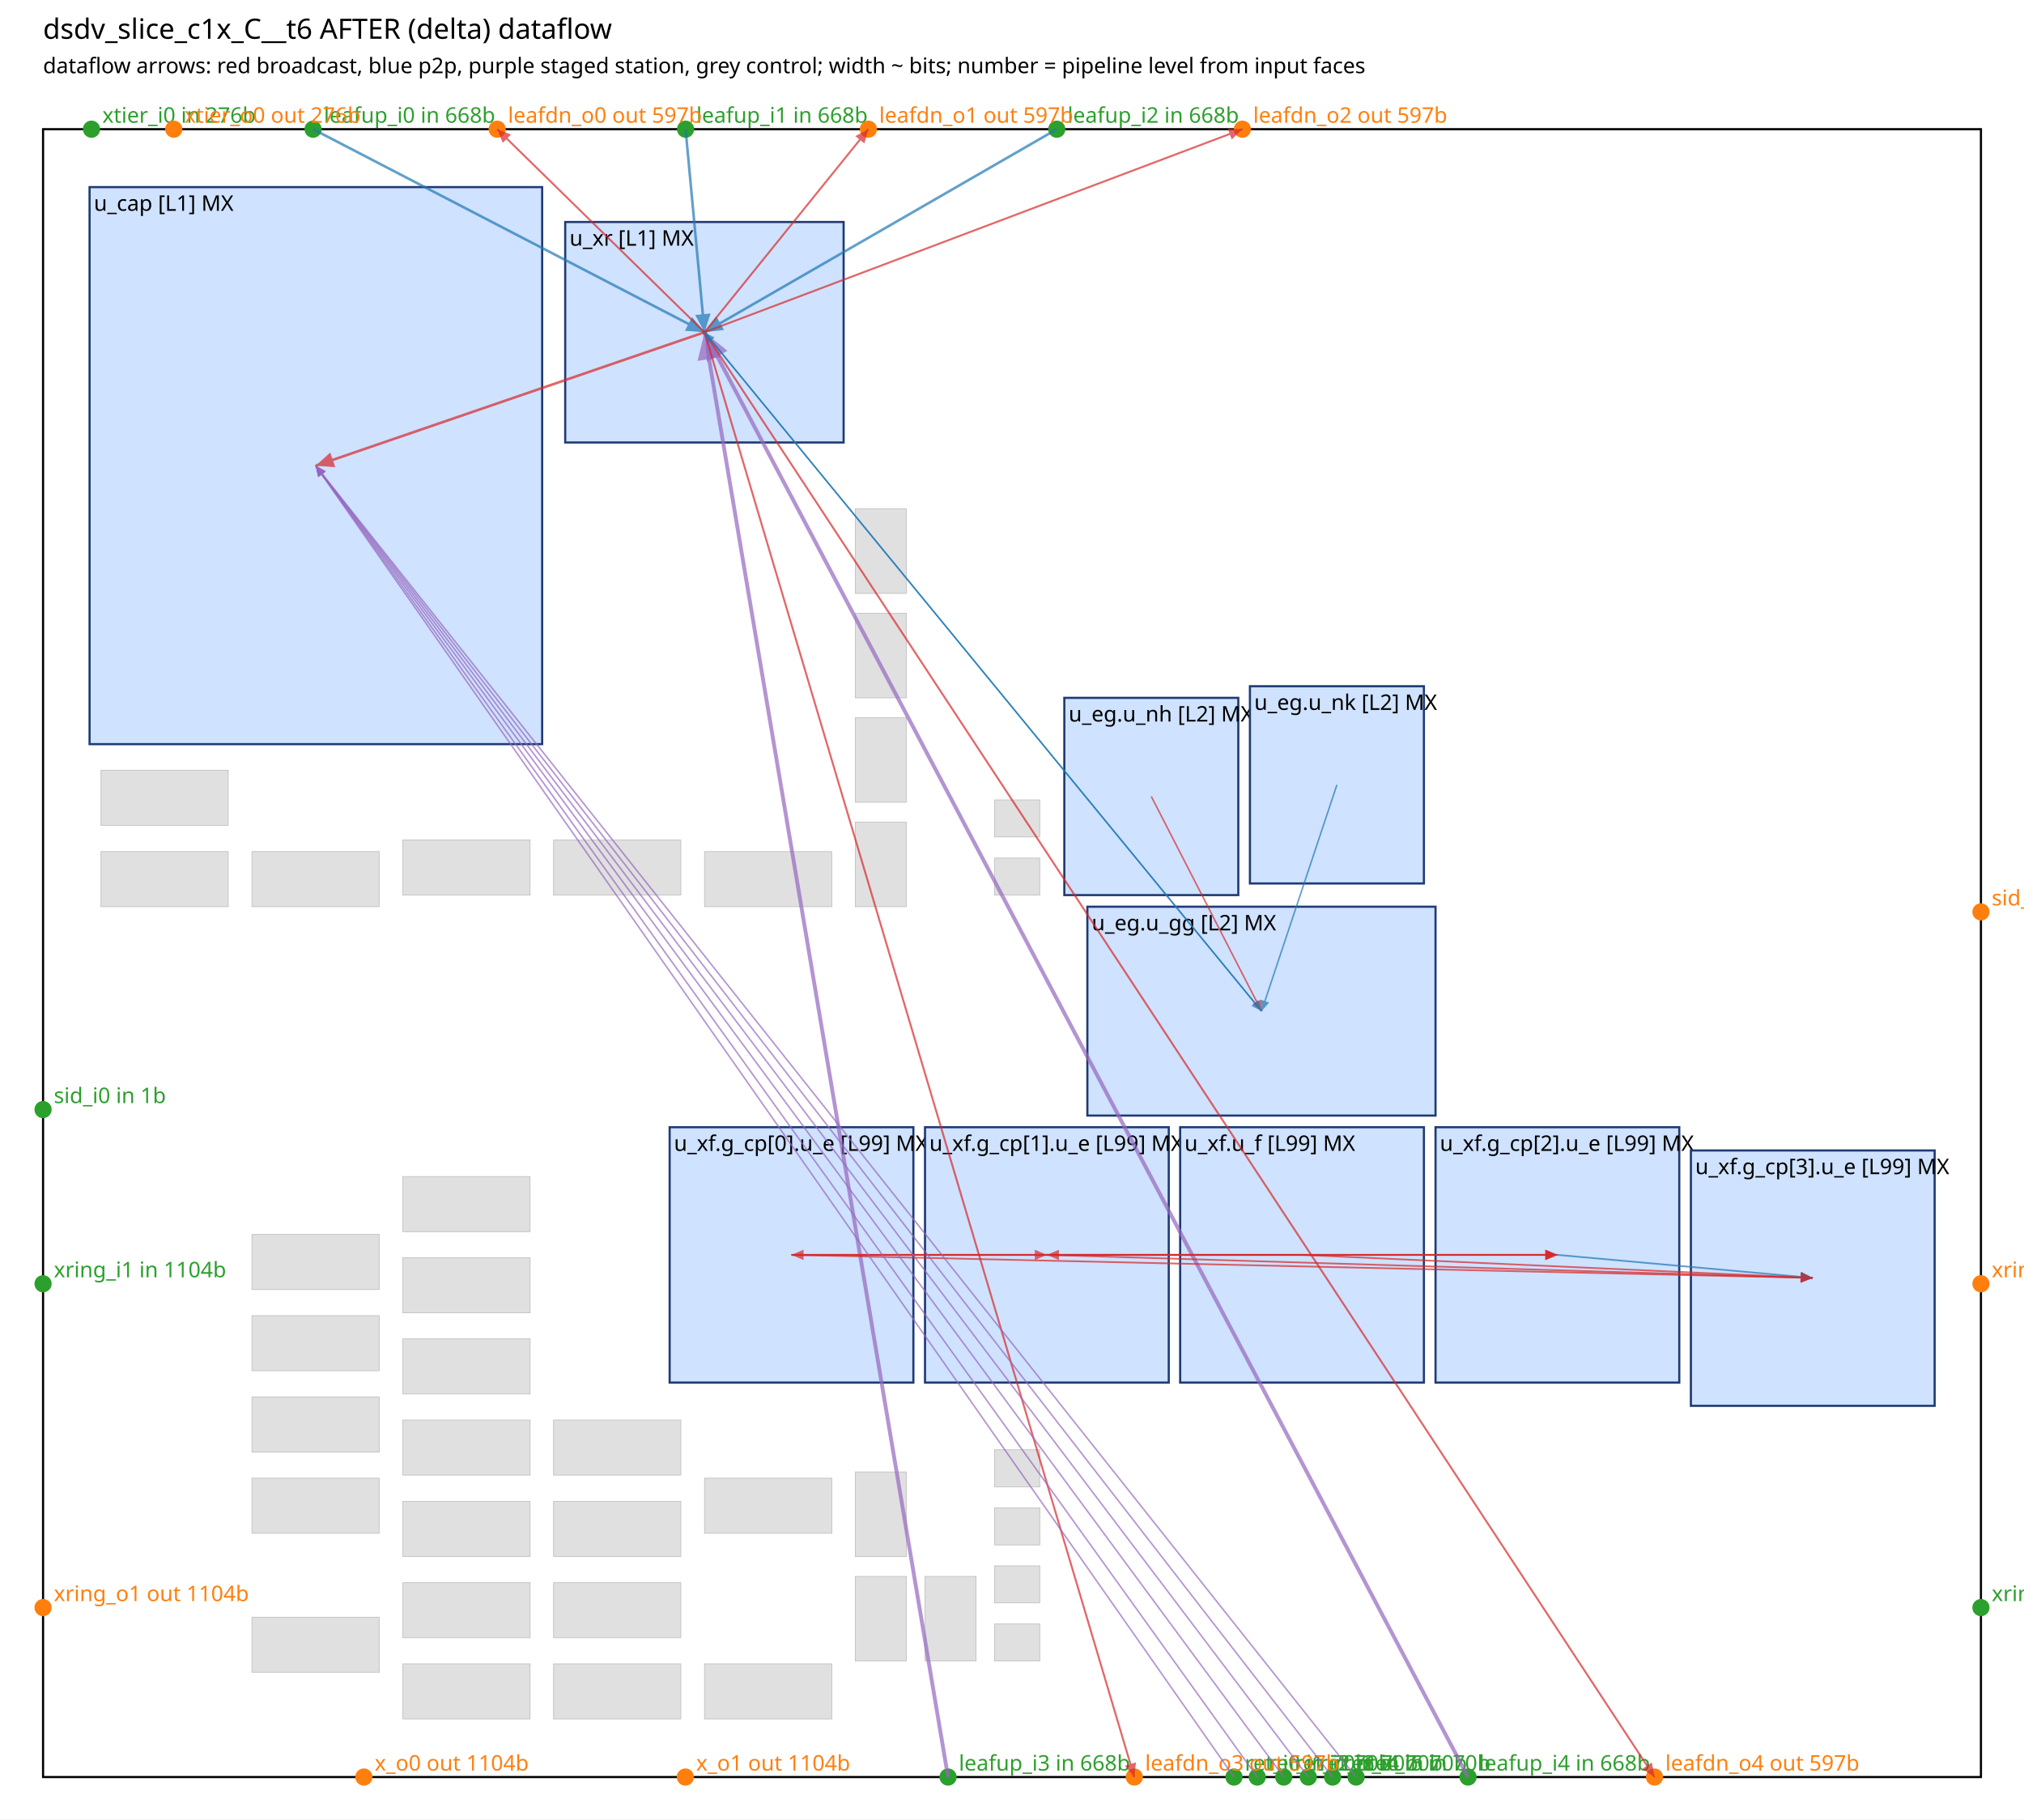
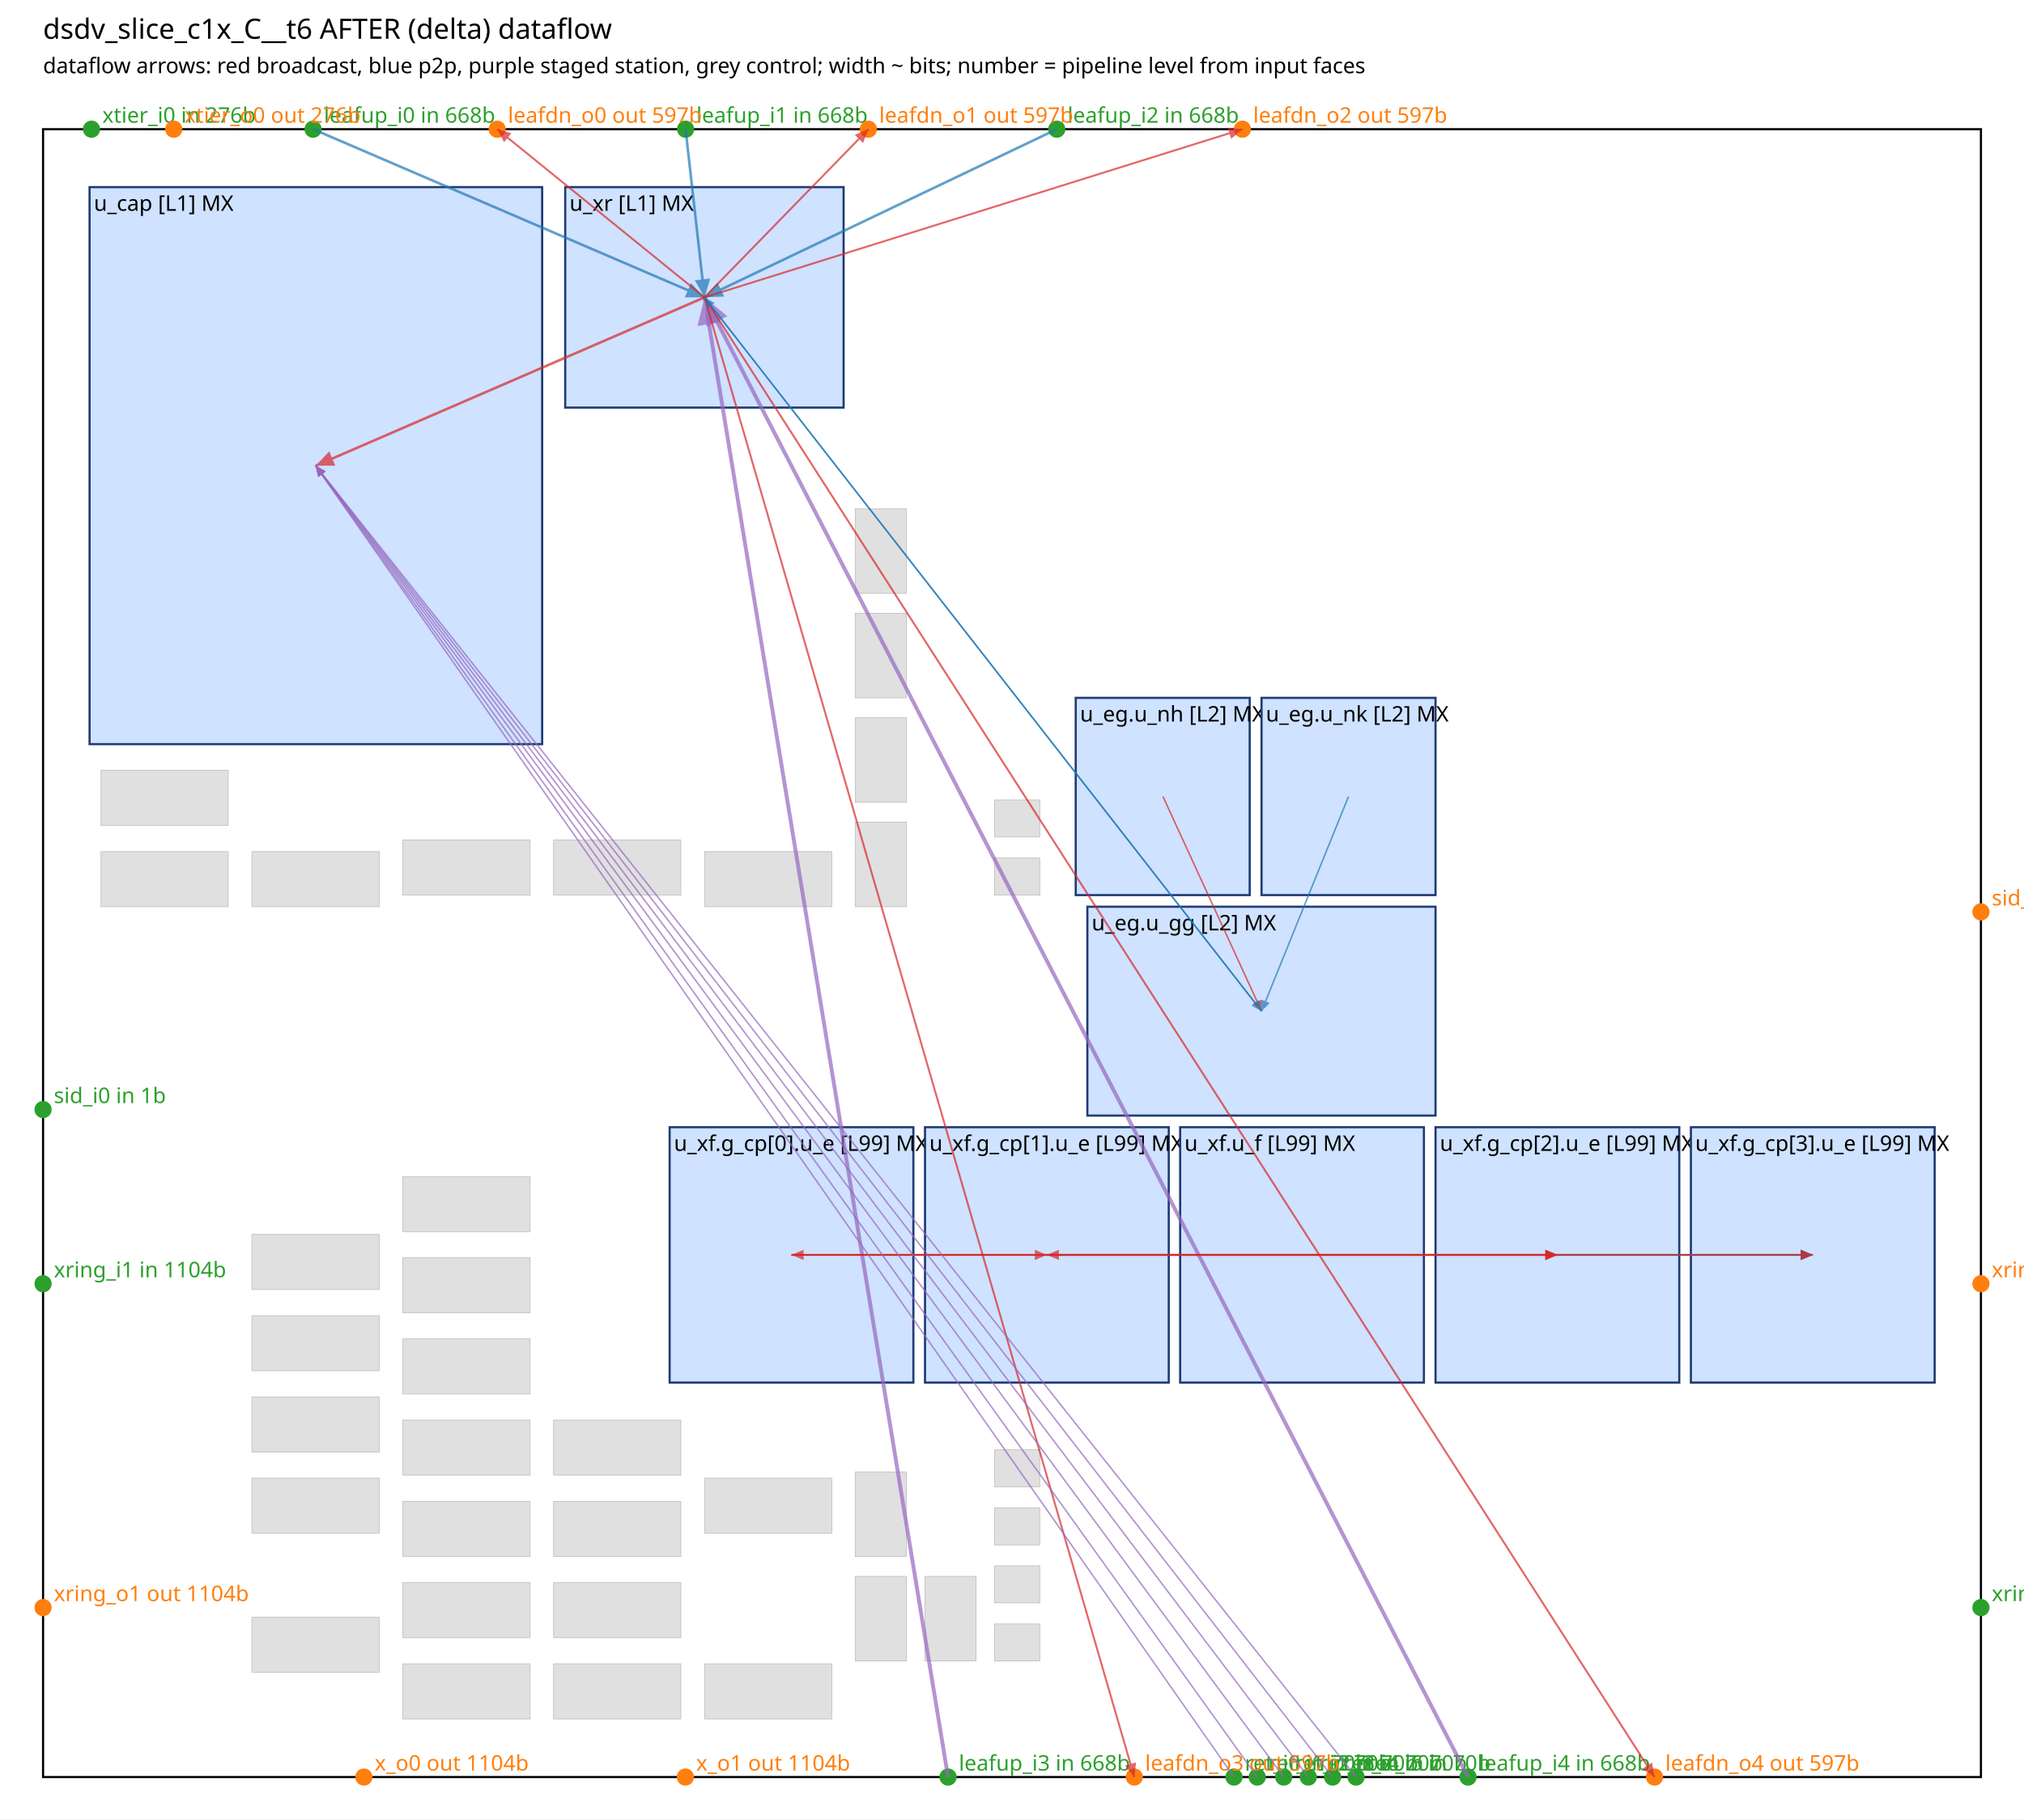
<svg xmlns="http://www.w3.org/2000/svg" width="940" height="845" font-family="sans-serif" font-size="10">
  <defs>
    <marker id="ar" markerWidth="8" markerHeight="8" refX="7" refY="3" orient="auto">
      <path d="M0,0 L7,3 L0,6 z" fill="context-stroke" />
    </marker>
  </defs>
  <rect width="100%" height="100%" fill="white" />
  <text x="20" y="18" font-size="13">dsdv_slice_c1x_C__t6 AFTER (delta) dataflow</text>
  <text x="20" y="34">dataflow arrows: red broadcast, blue p2p, purple staged station, grey control; width ~ bits; number = pipeline level from input faces</text>
  <rect x="20.0" y="60.0" width="900.0" height="765.3" fill="none" stroke="black" />
  <rect x="46.9" y="395.5" width="59.1" height="25.6" fill="#e0e0e0" stroke="#bbb" stroke-width="0.3" />
  <rect x="46.9" y="357.7" width="59.1" height="25.6" fill="#e0e0e0" stroke="#bbb" stroke-width="0.3" />
  <rect x="117.0" y="751.1" width="59.1" height="25.6" fill="#e0e0e0" stroke="#bbb" stroke-width="0.3" />
  <rect x="117.0" y="686.5" width="59.1" height="25.6" fill="#e0e0e0" stroke="#bbb" stroke-width="0.3" />
  <rect x="117.0" y="648.8" width="59.1" height="25.6" fill="#e0e0e0" stroke="#bbb" stroke-width="0.3" />
  <rect x="117.0" y="611.0" width="59.1" height="25.6" fill="#e0e0e0" stroke="#bbb" stroke-width="0.3" />
  <rect x="117.0" y="573.3" width="59.1" height="25.6" fill="#e0e0e0" stroke="#bbb" stroke-width="0.3" />
  <rect x="117.0" y="395.5" width="59.1" height="25.6" fill="#e0e0e0" stroke="#bbb" stroke-width="0.3" />
  <rect x="187.1" y="772.7" width="59.1" height="25.6" fill="#e0e0e0" stroke="#bbb" stroke-width="0.3" />
  <rect x="187.1" y="735.0" width="59.1" height="25.6" fill="#e0e0e0" stroke="#bbb" stroke-width="0.3" />
  <rect x="187.1" y="697.3" width="59.1" height="25.6" fill="#e0e0e0" stroke="#bbb" stroke-width="0.3" />
  <rect x="187.1" y="659.5" width="59.1" height="25.6" fill="#e0e0e0" stroke="#bbb" stroke-width="0.3" />
  <rect x="187.1" y="621.8" width="59.1" height="25.6" fill="#e0e0e0" stroke="#bbb" stroke-width="0.3" />
  <rect x="187.1" y="584.1" width="59.1" height="25.6" fill="#e0e0e0" stroke="#bbb" stroke-width="0.3" />
  <rect x="187.1" y="546.4" width="59.1" height="25.6" fill="#e0e0e0" stroke="#bbb" stroke-width="0.3" />
  <rect x="187.1" y="390.1" width="59.1" height="25.6" fill="#e0e0e0" stroke="#bbb" stroke-width="0.3" />
  <rect x="257.1" y="772.7" width="59.1" height="25.6" fill="#e0e0e0" stroke="#bbb" stroke-width="0.3" />
  <rect x="257.1" y="735.0" width="59.1" height="25.6" fill="#e0e0e0" stroke="#bbb" stroke-width="0.3" />
  <rect x="257.1" y="697.3" width="59.1" height="25.6" fill="#e0e0e0" stroke="#bbb" stroke-width="0.3" />
  <rect x="257.1" y="659.5" width="59.1" height="25.6" fill="#e0e0e0" stroke="#bbb" stroke-width="0.3" />
  <rect x="257.1" y="390.1" width="59.1" height="25.6" fill="#e0e0e0" stroke="#bbb" stroke-width="0.3" />
  <rect x="327.2" y="772.7" width="59.1" height="25.6" fill="#e0e0e0" stroke="#bbb" stroke-width="0.3" />
  <rect x="327.2" y="686.5" width="59.1" height="25.6" fill="#e0e0e0" stroke="#bbb" stroke-width="0.3" />
  <rect x="327.2" y="395.5" width="59.1" height="25.6" fill="#e0e0e0" stroke="#bbb" stroke-width="0.3" />
  <rect x="397.2" y="732.1" width="23.7" height="39.3" fill="#e0e0e0" stroke="#bbb" stroke-width="0.3" />
  <rect x="397.2" y="683.6" width="23.7" height="39.3" fill="#e0e0e0" stroke="#bbb" stroke-width="0.3" />
  <rect x="397.2" y="381.8" width="23.7" height="39.3" fill="#e0e0e0" stroke="#bbb" stroke-width="0.3" />
  <rect x="397.2" y="333.3" width="23.7" height="39.3" fill="#e0e0e0" stroke="#bbb" stroke-width="0.3" />
  <rect x="397.2" y="284.8" width="23.7" height="39.3" fill="#e0e0e0" stroke="#bbb" stroke-width="0.3" />
  <rect x="397.2" y="236.3" width="23.7" height="39.3" fill="#e0e0e0" stroke="#bbb" stroke-width="0.3" />
  <rect x="429.6" y="732.1" width="23.7" height="39.3" fill="#e0e0e0" stroke="#bbb" stroke-width="0.3" />
  <rect x="461.9" y="754.2" width="21.0" height="17.2" fill="#e0e0e0" stroke="#bbb" stroke-width="0.3" />
  <rect x="461.9" y="727.2" width="21.0" height="17.2" fill="#e0e0e0" stroke="#bbb" stroke-width="0.3" />
  <rect x="461.9" y="700.3" width="21.0" height="17.2" fill="#e0e0e0" stroke="#bbb" stroke-width="0.3" />
  <rect x="461.9" y="673.3" width="21.0" height="17.2" fill="#e0e0e0" stroke="#bbb" stroke-width="0.3" />
  <rect x="461.9" y="398.5" width="21.0" height="17.2" fill="#e0e0e0" stroke="#bbb" stroke-width="0.3" />
  <rect x="461.9" y="371.5" width="21.0" height="17.2" fill="#e0e0e0" stroke="#bbb" stroke-width="0.3" />
  <circle cx="920.0" cy="746.6" r="4" fill="#2ca02c" />
  <text x="925.0" y="743.6" fill="#2ca02c">xring_i0 in 1104b</text>
  <circle cx="42.5" cy="60.0" r="4" fill="#2ca02c" />
  <text x="47.5" y="57.0" fill="#2ca02c">xtier_i0 in 276b</text>
  <circle cx="145.4" cy="60.0" r="4" fill="#2ca02c" />
  <text x="150.4" y="57.0" fill="#2ca02c">leafup_i0 in 668b</text>
  <circle cx="318.4" cy="60.0" r="4" fill="#2ca02c" />
  <text x="323.4" y="57.0" fill="#2ca02c">leafup_i1 in 668b</text>
  <circle cx="490.8" cy="60.0" r="4" fill="#2ca02c" />
  <text x="495.8" y="57.0" fill="#2ca02c">leafup_i2 in 668b</text>
  <circle cx="440.3" cy="825.3" r="4" fill="#2ca02c" />
  <text x="445.3" y="822.3" fill="#2ca02c">leafup_i3 in 668b</text>
  <circle cx="573.1" cy="825.3" r="4" fill="#2ca02c" />
  <text x="578.1" y="822.3" fill="#2ca02c">ret_i0 in 70b</text>
  <circle cx="583.9" cy="825.3" r="4" fill="#2ca02c" />
  <text x="588.9" y="822.3" fill="#2ca02c">ret_i1 in 70b</text>
  <circle cx="596.2" cy="825.3" r="4" fill="#2ca02c" />
  <text x="601.2" y="822.3" fill="#2ca02c">ret_i2 in 70b</text>
  <circle cx="607.6" cy="825.3" r="4" fill="#2ca02c" />
  <text x="612.6" y="822.3" fill="#2ca02c">ret_i3 in 70b</text>
  <circle cx="618.9" cy="825.3" r="4" fill="#2ca02c" />
  <text x="623.9" y="822.3" fill="#2ca02c">ret_i4 in 70b</text>
  <circle cx="629.8" cy="825.3" r="4" fill="#2ca02c" />
  <text x="634.8" y="822.3" fill="#2ca02c">ret_i5 in 70b</text>
  <circle cx="681.8" cy="825.3" r="4" fill="#2ca02c" />
  <text x="686.8" y="822.3" fill="#2ca02c">leafup_i4 in 668b</text>
  <circle cx="20.0" cy="596.2" r="4" fill="#2ca02c" />
  <text x="25.0" y="593.2" fill="#2ca02c">xring_i1 in 1104b</text>
  <circle cx="20.0" cy="515.3" r="4" fill="#2ca02c" />
  <text x="25.0" y="512.3" fill="#2ca02c">sid_i0 in 1b</text>
  <circle cx="920.0" cy="596.2" r="4" fill="#ff7f0e" />
  <text x="925.0" y="593.2" fill="#ff7f0e">xring_o0 out 1104b</text>
  <circle cx="920.0" cy="423.5" r="4" fill="#ff7f0e" />
  <text x="925.0" y="420.5" fill="#ff7f0e">sid_o0 out 1b</text>
  <circle cx="80.7" cy="60.0" r="4" fill="#ff7f0e" />
  <text x="85.7" y="57.0" fill="#ff7f0e">xtier_o0 out 276b</text>
  <circle cx="230.9" cy="60.0" r="4" fill="#ff7f0e" />
  <text x="235.9" y="57.0" fill="#ff7f0e">leafdn_o0 out 597b</text>
  <circle cx="403.3" cy="60.0" r="4" fill="#ff7f0e" />
  <text x="408.3" y="57.0" fill="#ff7f0e">leafdn_o1 out 597b</text>
  <circle cx="577.0" cy="60.0" r="4" fill="#ff7f0e" />
  <text x="582.0" y="57.0" fill="#ff7f0e">leafdn_o2 out 597b</text>
  <circle cx="169.0" cy="825.3" r="4" fill="#ff7f0e" />
  <text x="174.0" y="822.3" fill="#ff7f0e">x_o0 out 1104b</text>
  <circle cx="318.3" cy="825.3" r="4" fill="#ff7f0e" />
  <text x="323.3" y="822.3" fill="#ff7f0e">x_o1 out 1104b</text>
  <circle cx="526.8" cy="825.3" r="4" fill="#ff7f0e" />
  <text x="531.8" y="822.3" fill="#ff7f0e">leafdn_o3 out 597b</text>
  <circle cx="768.4" cy="825.3" r="4" fill="#ff7f0e" />
  <text x="773.4" y="822.3" fill="#ff7f0e">leafdn_o4 out 597b</text>
  <circle cx="20.0" cy="746.6" r="4" fill="#ff7f0e" />
  <text x="25.0" y="743.6" fill="#ff7f0e">xring_o1 out 1104b</text>
  <rect x="41.6" y="86.9" width="210.2" height="258.7" fill="#cfe2ff" stroke="#1f3b73" />
  <text x="43.6" y="97.9">u_cap [L1] MX</text>
-   <rect x="262.5" y="103.1" width="129.3" height="102.4" fill="#cfe2ff" stroke="#1f3b73" />
-   <text x="264.5" y="114.1">u_xr [L1] MX</text>
-   <rect x="494.3" y="324.1" width="80.8" height="91.6" fill="#cfe2ff" stroke="#1f3b73" />
-   <text x="496.3" y="335.1">u_eg.u_nh [L2] MX</text>
-   <rect x="580.5" y="318.7" width="80.8" height="91.6" fill="#cfe2ff" stroke="#1f3b73" />
-   <text x="582.5" y="329.7">u_eg.u_nk [L2] MX</text>
+   <rect x="262.5" y="86.9" width="129.3" height="102.4" fill="#cfe2ff" stroke="#1f3b73" />
+   <text x="264.5" y="97.9">u_xr [L1] MX</text>
+   <rect x="499.6" y="324.1" width="80.8" height="91.6" fill="#cfe2ff" stroke="#1f3b73" />
+   <text x="501.6" y="335.1">u_eg.u_nh [L2] MX</text>
+   <rect x="585.9" y="324.1" width="80.8" height="91.6" fill="#cfe2ff" stroke="#1f3b73" />
+   <text x="587.9" y="335.1">u_eg.u_nk [L2] MX</text>
  <rect x="505.0" y="421.1" width="161.7" height="97.0" fill="#cfe2ff" stroke="#1f3b73" />
  <text x="507.0" y="432.1">u_eg.u_gg [L2] MX</text>
  <rect x="311.0" y="523.5" width="113.2" height="118.6" fill="#cfe2ff" stroke="#1f3b73" />
  <text x="313.0" y="534.5">u_xf.g_cp[0].u_e [L99] MX</text>
  <rect x="429.6" y="523.5" width="113.2" height="118.6" fill="#cfe2ff" stroke="#1f3b73" />
  <text x="431.6" y="534.5">u_xf.g_cp[1].u_e [L99] MX</text>
  <rect x="548.1" y="523.5" width="113.2" height="118.6" fill="#cfe2ff" stroke="#1f3b73" />
  <text x="550.1" y="534.5">u_xf.u_f [L99] MX</text>
  <rect x="666.7" y="523.5" width="113.2" height="118.6" fill="#cfe2ff" stroke="#1f3b73" />
  <text x="668.7" y="534.5">u_xf.g_cp[2].u_e [L99] MX</text>
-   <rect x="785.3" y="534.3" width="113.2" height="118.6" fill="#cfe2ff" stroke="#1f3b73" />
-   <text x="787.3" y="545.3">u_xf.g_cp[3].u_e [L99] MX</text>
-   <line x1="440.3" y1="825.3" x2="327.2" y2="154.3" stroke="#9467bd" stroke-width="1.8" opacity="0.7" marker-end="url(#ar)" />
-   <line x1="681.8" y1="825.3" x2="327.2" y2="154.3" stroke="#9467bd" stroke-width="1.8" opacity="0.7" marker-end="url(#ar)" />
-   <line x1="145.4" y1="60.0" x2="327.2" y2="154.3" stroke="#1f77b4" stroke-width="1.2" opacity="0.7" marker-end="url(#ar)" />
-   <line x1="318.4" y1="60.0" x2="327.2" y2="154.3" stroke="#1f77b4" stroke-width="1.2" opacity="0.7" marker-end="url(#ar)" />
-   <line x1="490.8" y1="60.0" x2="327.2" y2="154.3" stroke="#1f77b4" stroke-width="1.2" opacity="0.7" marker-end="url(#ar)" />
-   <line x1="327.2" y1="154.3" x2="146.6" y2="216.3" stroke="#d62728" stroke-width="1.2" opacity="0.7" marker-end="url(#ar)" />
-   <line x1="327.2" y1="154.3" x2="230.9" y2="60.0" stroke="#d62728" stroke-width="0.9" opacity="0.7" marker-end="url(#ar)" />
-   <line x1="327.2" y1="154.3" x2="403.3" y2="60.0" stroke="#d62728" stroke-width="0.9" opacity="0.7" marker-end="url(#ar)" />
-   <line x1="327.2" y1="154.3" x2="577.0" y2="60.0" stroke="#d62728" stroke-width="0.9" opacity="0.7" marker-end="url(#ar)" />
-   <line x1="327.2" y1="154.3" x2="526.8" y2="825.3" stroke="#d62728" stroke-width="0.9" opacity="0.7" marker-end="url(#ar)" />
-   <line x1="327.2" y1="154.3" x2="768.4" y2="825.3" stroke="#d62728" stroke-width="0.9" opacity="0.7" marker-end="url(#ar)" />
-   <line x1="367.6" y1="582.8" x2="841.9" y2="593.5" stroke="#d62728" stroke-width="0.8" opacity="0.7" marker-end="url(#ar)" />
-   <line x1="486.2" y1="582.8" x2="841.9" y2="593.5" stroke="#d62728" stroke-width="0.8" opacity="0.7" marker-end="url(#ar)" />
-   <line x1="723.3" y1="582.8" x2="841.9" y2="593.5" stroke="#1f77b4" stroke-width="0.8" opacity="0.7" marker-end="url(#ar)" />
+   <rect x="785.3" y="523.5" width="113.2" height="118.6" fill="#cfe2ff" stroke="#1f3b73" />
+   <text x="787.3" y="534.5">u_xf.g_cp[3].u_e [L99] MX</text>
+   <line x1="440.3" y1="825.3" x2="327.2" y2="138.1" stroke="#9467bd" stroke-width="1.8" opacity="0.7" marker-end="url(#ar)" />
+   <line x1="681.8" y1="825.3" x2="327.2" y2="138.1" stroke="#9467bd" stroke-width="1.8" opacity="0.7" marker-end="url(#ar)" />
+   <line x1="145.4" y1="60.0" x2="327.2" y2="138.1" stroke="#1f77b4" stroke-width="1.2" opacity="0.7" marker-end="url(#ar)" />
+   <line x1="318.4" y1="60.0" x2="327.2" y2="138.1" stroke="#1f77b4" stroke-width="1.2" opacity="0.7" marker-end="url(#ar)" />
+   <line x1="490.8" y1="60.0" x2="327.2" y2="138.1" stroke="#1f77b4" stroke-width="1.2" opacity="0.7" marker-end="url(#ar)" />
+   <line x1="327.2" y1="138.1" x2="146.6" y2="216.3" stroke="#d62728" stroke-width="1.2" opacity="0.7" marker-end="url(#ar)" />
+   <line x1="327.2" y1="138.1" x2="230.9" y2="60.0" stroke="#d62728" stroke-width="0.9" opacity="0.7" marker-end="url(#ar)" />
+   <line x1="327.2" y1="138.1" x2="403.3" y2="60.0" stroke="#d62728" stroke-width="0.9" opacity="0.7" marker-end="url(#ar)" />
+   <line x1="327.2" y1="138.1" x2="577.0" y2="60.0" stroke="#d62728" stroke-width="0.9" opacity="0.7" marker-end="url(#ar)" />
+   <line x1="327.2" y1="138.1" x2="526.8" y2="825.3" stroke="#d62728" stroke-width="0.9" opacity="0.7" marker-end="url(#ar)" />
+   <line x1="327.2" y1="138.1" x2="768.4" y2="825.3" stroke="#d62728" stroke-width="0.9" opacity="0.7" marker-end="url(#ar)" />
+   <line x1="367.6" y1="582.8" x2="841.9" y2="582.8" stroke="#d62728" stroke-width="0.8" opacity="0.7" marker-end="url(#ar)" />
+   <line x1="486.2" y1="582.8" x2="841.9" y2="582.8" stroke="#d62728" stroke-width="0.8" opacity="0.7" marker-end="url(#ar)" />
+   <line x1="723.3" y1="582.8" x2="841.9" y2="582.8" stroke="#1f77b4" stroke-width="0.8" opacity="0.7" marker-end="url(#ar)" />
  <line x1="367.6" y1="582.8" x2="723.3" y2="582.8" stroke="#d62728" stroke-width="0.8" opacity="0.7" marker-end="url(#ar)" />
  <line x1="486.2" y1="582.8" x2="723.3" y2="582.8" stroke="#d62728" stroke-width="0.8" opacity="0.7" marker-end="url(#ar)" />
  <line x1="367.6" y1="582.8" x2="486.2" y2="582.8" stroke="#d62728" stroke-width="0.8" opacity="0.7" marker-end="url(#ar)" />
-   <line x1="604.7" y1="582.8" x2="841.9" y2="593.5" stroke="#d62728" stroke-width="0.8" opacity="0.7" marker-end="url(#ar)" />
+   <line x1="604.7" y1="582.8" x2="841.9" y2="582.8" stroke="#d62728" stroke-width="0.8" opacity="0.7" marker-end="url(#ar)" />
  <line x1="604.7" y1="582.8" x2="723.3" y2="582.8" stroke="#d62728" stroke-width="0.8" opacity="0.7" marker-end="url(#ar)" />
  <line x1="604.7" y1="582.8" x2="486.2" y2="582.8" stroke="#d62728" stroke-width="0.8" opacity="0.7" marker-end="url(#ar)" />
  <line x1="604.7" y1="582.8" x2="367.6" y2="582.8" stroke="#d62728" stroke-width="0.8" opacity="0.7" marker-end="url(#ar)" />
  <line x1="573.1" y1="825.3" x2="146.6" y2="216.3" stroke="#9467bd" stroke-width="0.7" opacity="0.7" marker-end="url(#ar)" />
  <line x1="583.9" y1="825.3" x2="146.6" y2="216.3" stroke="#9467bd" stroke-width="0.7" opacity="0.7" marker-end="url(#ar)" />
  <line x1="596.2" y1="825.3" x2="146.6" y2="216.3" stroke="#9467bd" stroke-width="0.7" opacity="0.7" marker-end="url(#ar)" />
  <line x1="607.6" y1="825.3" x2="146.6" y2="216.3" stroke="#9467bd" stroke-width="0.7" opacity="0.7" marker-end="url(#ar)" />
  <line x1="618.9" y1="825.3" x2="146.6" y2="216.3" stroke="#9467bd" stroke-width="0.7" opacity="0.7" marker-end="url(#ar)" />
  <line x1="629.8" y1="825.3" x2="146.6" y2="216.3" stroke="#9467bd" stroke-width="0.7" opacity="0.7" marker-end="url(#ar)" />
-   <line x1="585.9" y1="469.6" x2="327.2" y2="154.3" stroke="#1f77b4" stroke-width="0.7" opacity="0.7" marker-end="url(#ar)" />
-   <line x1="534.7" y1="369.9" x2="585.9" y2="469.6" stroke="#d62728" stroke-width="0.7" opacity="0.7" marker-end="url(#ar)" />
-   <line x1="620.9" y1="364.5" x2="585.9" y2="469.6" stroke="#1f77b4" stroke-width="0.7" opacity="0.7" marker-end="url(#ar)" />
-   <line x1="327.2" y1="154.3" x2="585.9" y2="469.6" stroke="#1f77b4" stroke-width="0.7" opacity="0.7" marker-end="url(#ar)" />
+   <line x1="585.9" y1="469.6" x2="327.2" y2="138.1" stroke="#1f77b4" stroke-width="0.7" opacity="0.7" marker-end="url(#ar)" />
+   <line x1="540.1" y1="369.9" x2="585.9" y2="469.6" stroke="#d62728" stroke-width="0.7" opacity="0.7" marker-end="url(#ar)" />
+   <line x1="626.3" y1="369.9" x2="585.9" y2="469.6" stroke="#1f77b4" stroke-width="0.7" opacity="0.7" marker-end="url(#ar)" />
+   <line x1="327.2" y1="138.1" x2="585.9" y2="469.6" stroke="#1f77b4" stroke-width="0.7" opacity="0.7" marker-end="url(#ar)" />
</svg>
